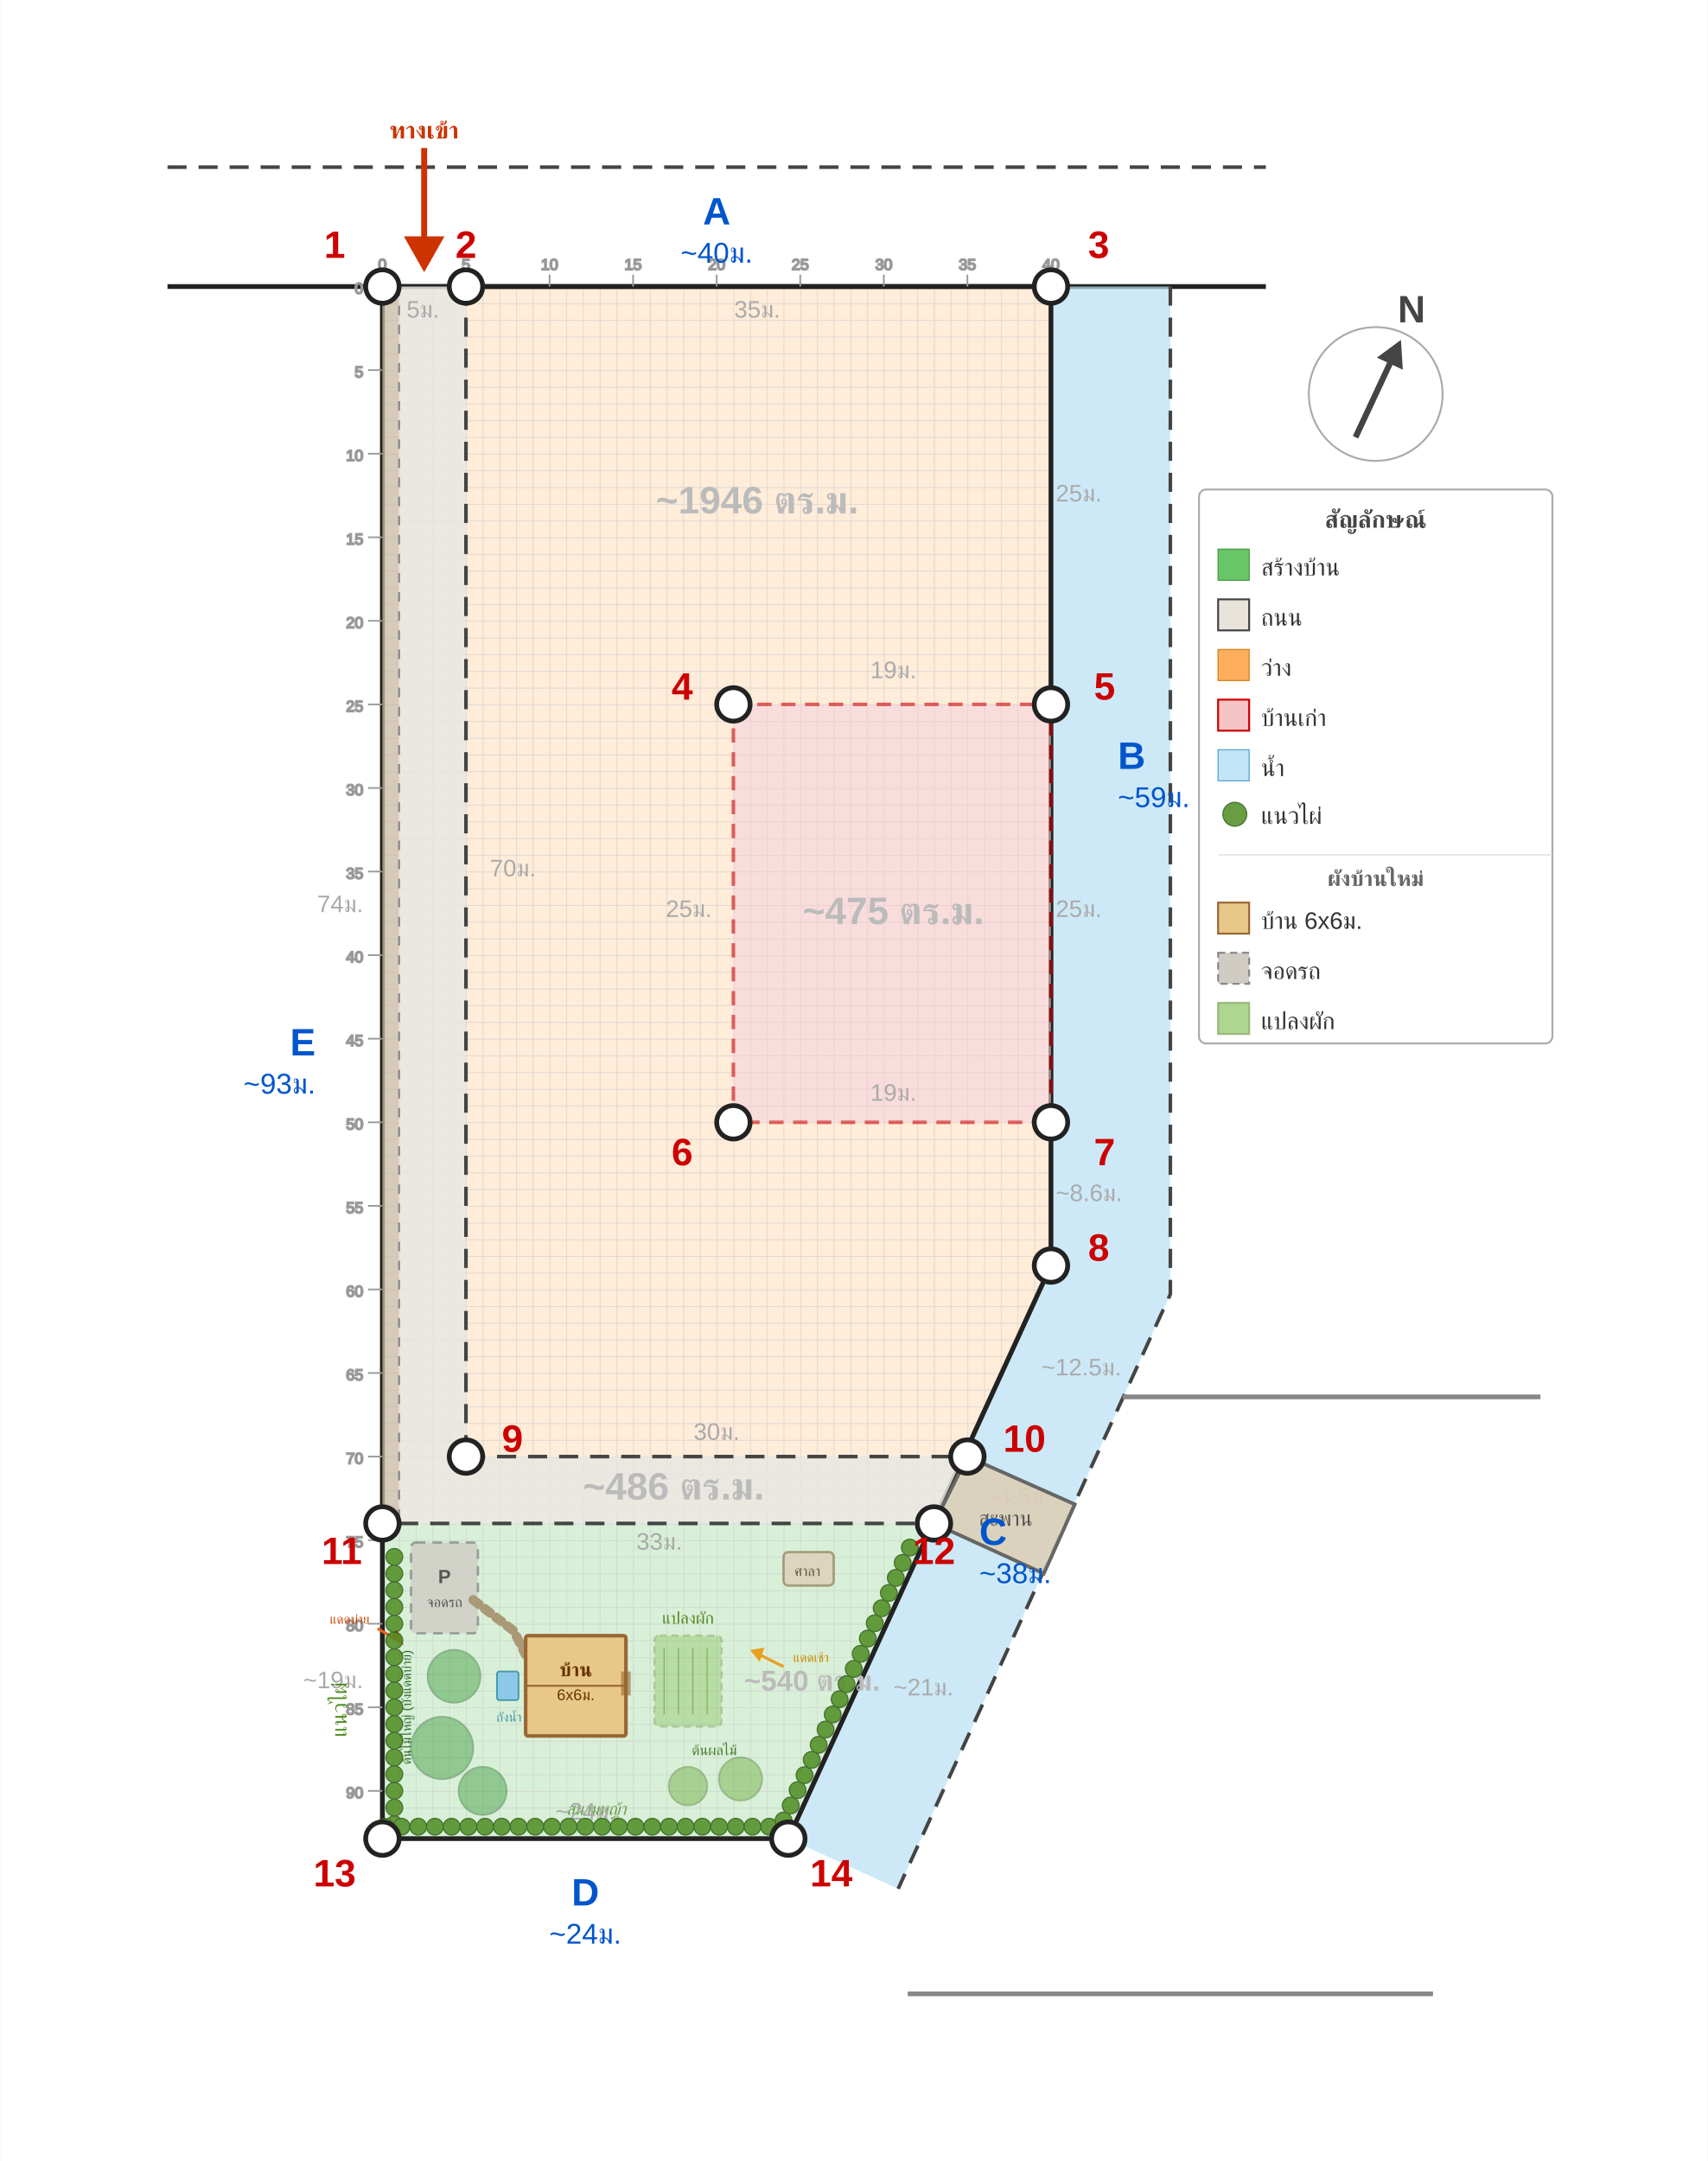
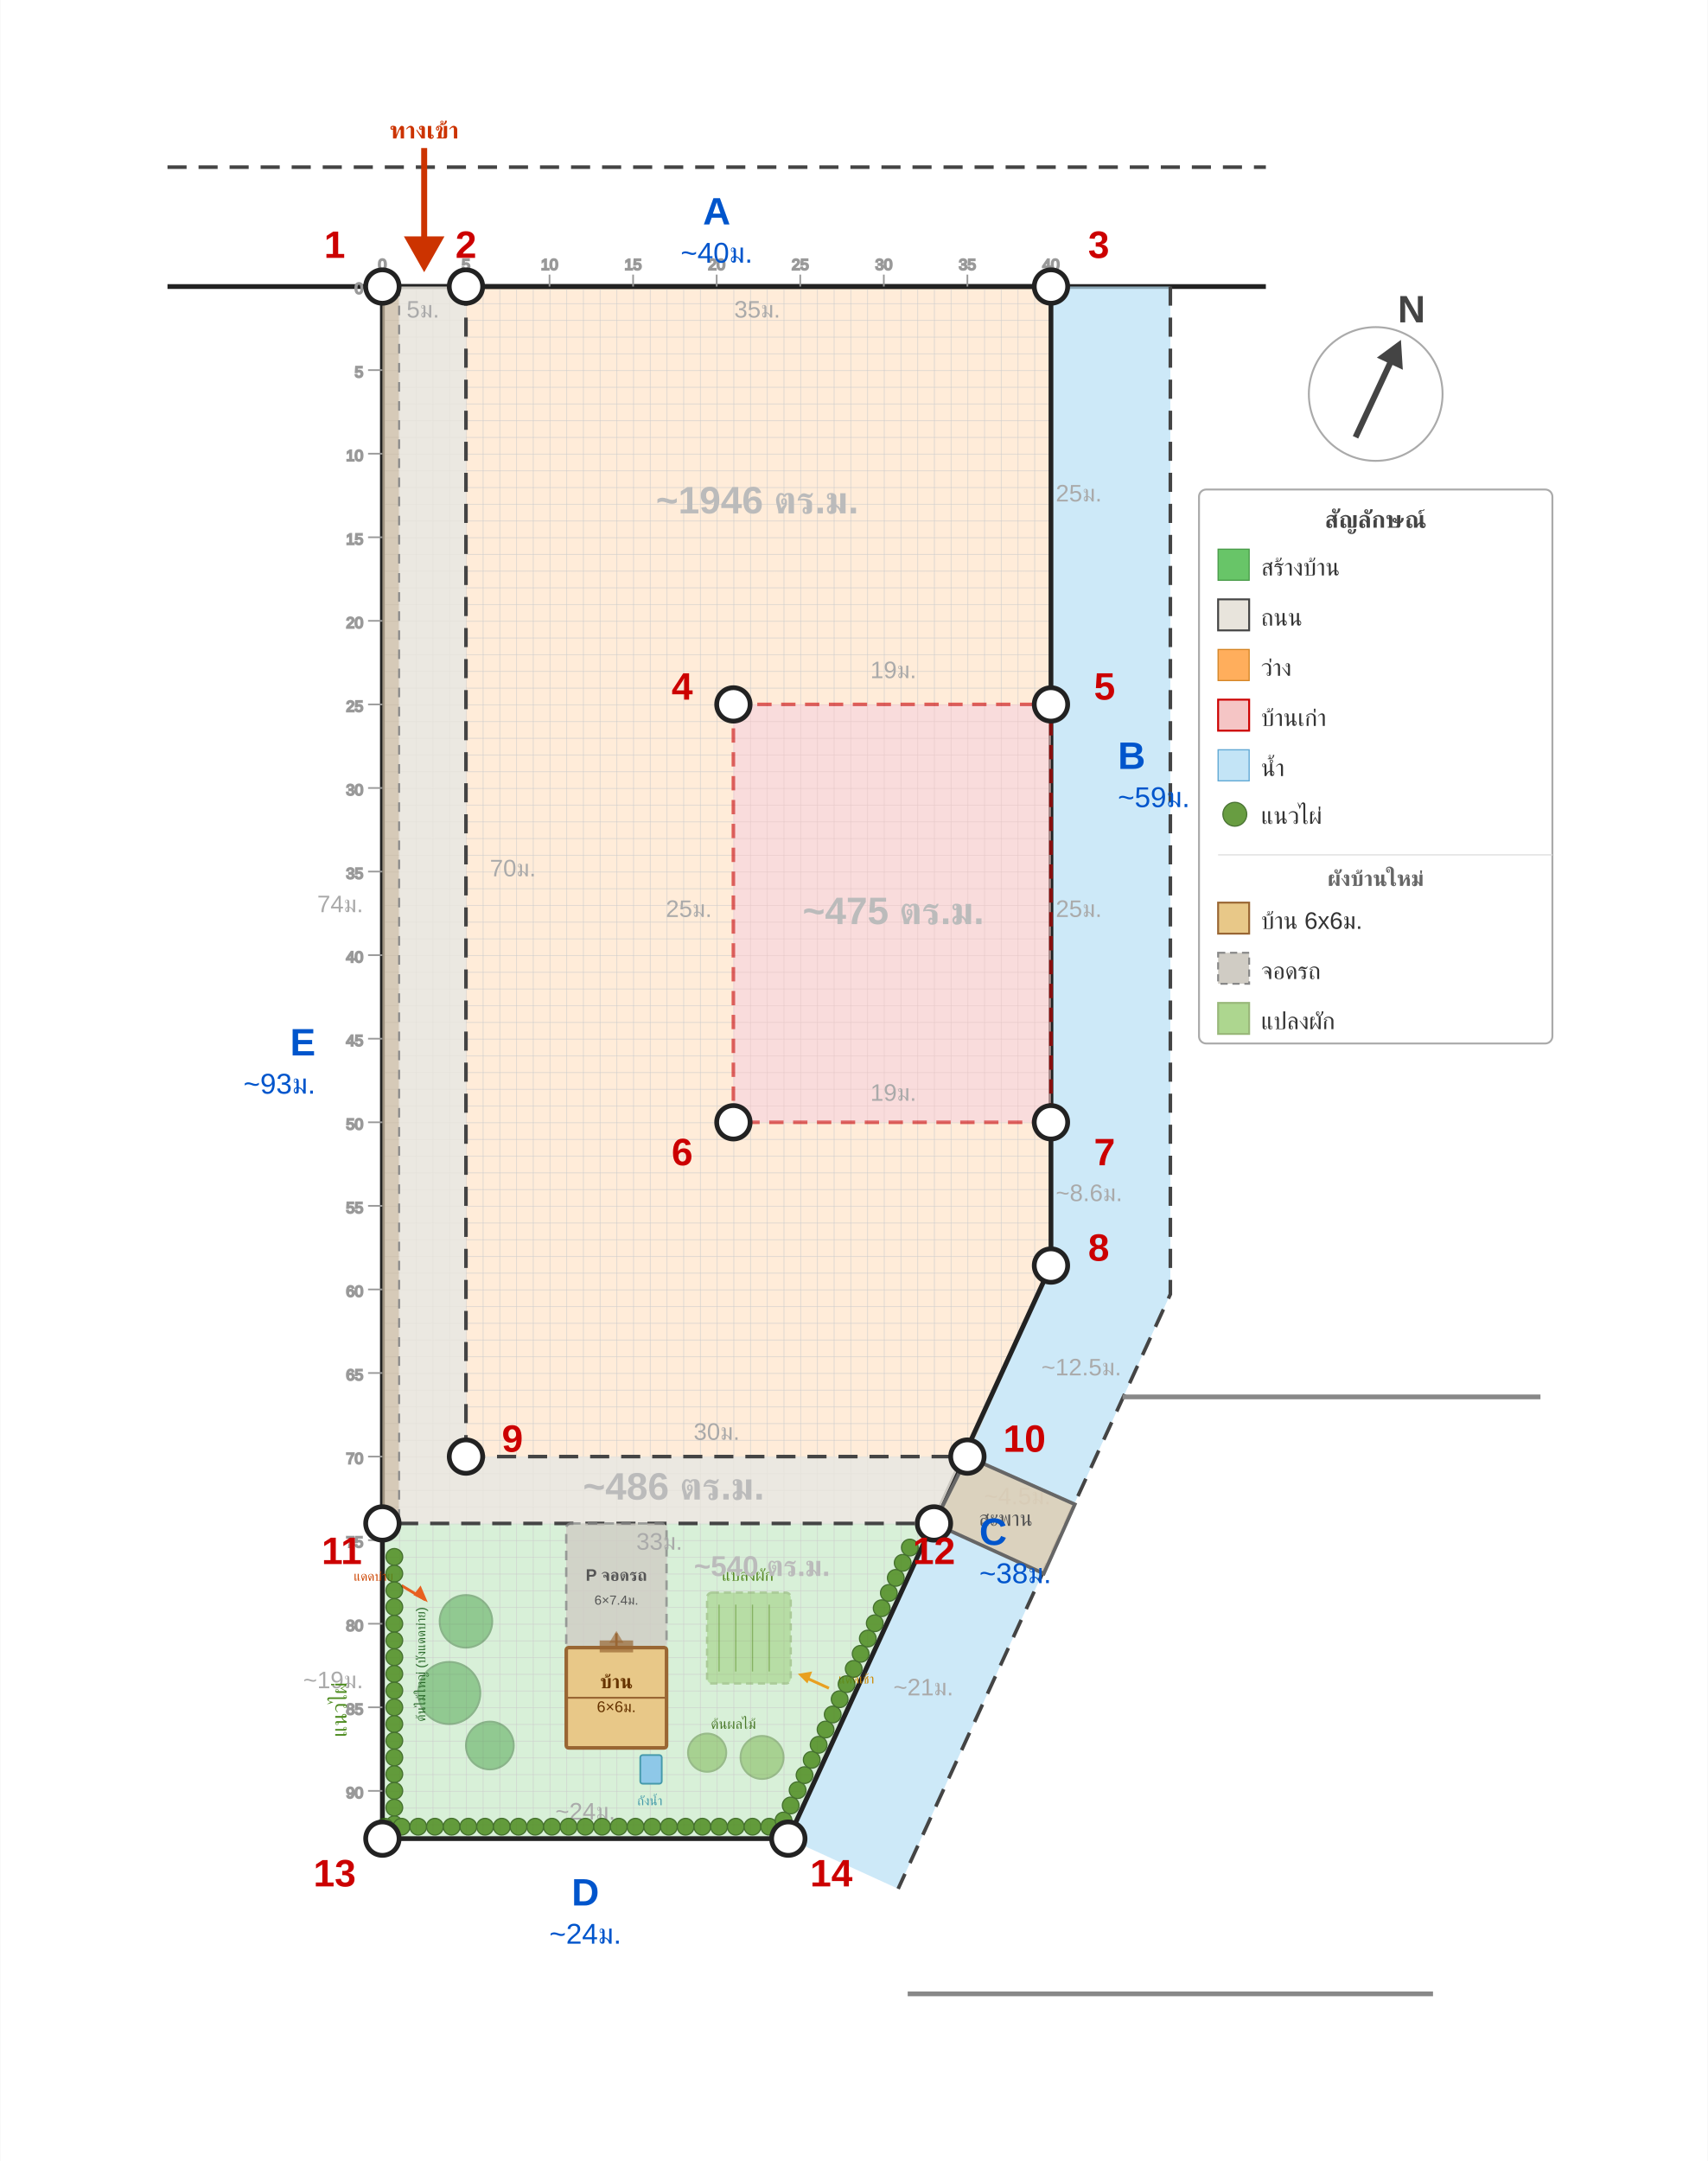
<svg xmlns="http://www.w3.org/2000/svg" viewBox="-10 10 715 905" width="1610" height="2037">
  <rect x="-10" y="10" width="715" height="905" fill="white" />
  <defs>
    <pattern id="grid1m" x="150" y="130" width="7" height="7" patternUnits="userSpaceOnUse">
      <line x1="0" y1="0" x2="7" y2="0" stroke="#ccc" stroke-width="0.4" />
      <line x1="0" y1="0" x2="0" y2="7" stroke="#ccc" stroke-width="0.4" />
    </pattern>
  </defs>
  <line x1="60" y1="80" x2="520" y2="80" stroke="#444" stroke-width="1.5" stroke-dasharray="8,5" />
  <line x1="60" y1="130" x2="520" y2="130" stroke="#222" stroke-width="2" />
  <polygon points="430,130 480,130 480,552 366,801 320,780 430,540" fill="#b8dff5" stroke="none" opacity="0.7" />
  <polyline points="480,130 480,552 366,801" fill="none" stroke="#444" stroke-width="1.5" stroke-dasharray="8,5" />
  <polygon points="150,648 381,648 320,780 150,780" fill="#4dbb4d" opacity="0.22" stroke="none" />
  <polygon points="185,130 430,130 430,305 297,305 297,480 430,480 430,540 395,620 185,620" fill="#ffa040" opacity="0.20" stroke="none" />
  <polygon points="150,130 430,130 430,540 320,780 150,780" fill="url(#grid1m)" stroke="none" />
  <polygon points="       150,130       430,130       430,540       320,780       150,780     " fill="none" stroke="#222" stroke-width="2" stroke-linejoin="round" />
  <g stroke="#999" stroke-width="0.7" fill="#999" font-family="Arial" font-size="6.5" text-anchor="middle">
    <line x1="150" y1="125" x2="150" y2="130" />
    <text x="150" y="123">0</text>
    <line x1="185" y1="125" x2="185" y2="130" />
    <text x="185" y="123">5</text>
    <line x1="220" y1="125" x2="220" y2="130" />
    <text x="220" y="123">10</text>
    <line x1="255" y1="125" x2="255" y2="130" />
    <text x="255" y="123">15</text>
    <line x1="290" y1="125" x2="290" y2="130" />
    <text x="290" y="123">20</text>
    <line x1="325" y1="125" x2="325" y2="130" />
    <text x="325" y="123">25</text>
    <line x1="360" y1="125" x2="360" y2="130" />
    <text x="360" y="123">30</text>
    <line x1="395" y1="125" x2="395" y2="130" />
    <text x="395" y="123">35</text>
    <line x1="430" y1="125" x2="430" y2="130" />
    <text x="430" y="123">40</text>
  </g>
  <g stroke="#999" stroke-width="0.7" fill="#999" font-family="Arial" font-size="6.5" text-anchor="end">
    <line x1="144" y1="130" x2="150" y2="130" />
    <text x="142" y="133">0</text>
    <line x1="144" y1="165" x2="150" y2="165" />
    <text x="142" y="168">5</text>
    <line x1="144" y1="200" x2="150" y2="200" />
    <text x="142" y="203">10</text>
    <line x1="144" y1="235" x2="150" y2="235" />
    <text x="142" y="238">15</text>
    <line x1="144" y1="270" x2="150" y2="270" />
    <text x="142" y="273">20</text>
    <line x1="144" y1="305" x2="150" y2="305" />
    <text x="142" y="308">25</text>
    <line x1="144" y1="340" x2="150" y2="340" />
    <text x="142" y="343">30</text>
    <line x1="144" y1="375" x2="150" y2="375" />
    <text x="142" y="378">35</text>
    <line x1="144" y1="410" x2="150" y2="410" />
    <text x="142" y="413">40</text>
    <line x1="144" y1="445" x2="150" y2="445" />
    <text x="142" y="448">45</text>
    <line x1="144" y1="480" x2="150" y2="480" />
    <text x="142" y="483">50</text>
    <line x1="144" y1="515" x2="150" y2="515" />
    <text x="142" y="518">55</text>
    <line x1="144" y1="550" x2="150" y2="550" />
    <text x="142" y="553">60</text>
    <line x1="144" y1="585" x2="150" y2="585" />
    <text x="142" y="588">65</text>
    <line x1="144" y1="620" x2="150" y2="620" />
    <text x="142" y="623">70</text>
    <line x1="144" y1="655" x2="150" y2="655" />
    <text x="142" y="658">75</text>
    <line x1="144" y1="690" x2="150" y2="690" />
    <text x="142" y="693">80</text>
    <line x1="144" y1="725" x2="150" y2="725" />
    <text x="142" y="728">85</text>
    <line x1="144" y1="760" x2="150" y2="760" />
    <text x="142" y="763">90</text>
  </g>
  <rect x="150" y="130" width="7" height="518" fill="#c8b8a0" opacity="0.75" />
  <rect x="157" y="130" width="28" height="490" fill="#e8e4dc" opacity="0.85" />
  <polygon points="157,620 393.3,620 380.5,648 157,648" fill="#e8e4dc" opacity="0.85" />
  <line x1="185" y1="130" x2="185" y2="620" stroke="#444" stroke-width="1.5" stroke-dasharray="8,5" />
  <line x1="157" y1="130" x2="157" y2="648" stroke="#888" stroke-width="0.8" stroke-dasharray="4,4" />
  <line x1="185" y1="620" x2="393.3" y2="620" stroke="#444" stroke-width="1.5" stroke-dasharray="8,5" />
  <line x1="157" y1="648" x2="380.5" y2="648" stroke="#444" stroke-width="1.5" stroke-dasharray="8,5" />
  <rect x="297" y="305" width="133" height="175" fill="#f5c5c5" opacity="0.6" stroke="#c00" stroke-width="1.5" stroke-dasharray="6,4" />
-   <rect x="162" y="656" width="28" height="38" fill="#d0ccc4" opacity="0.8" stroke="#888" stroke-width="1" stroke-dasharray="4,3" rx="2" />
-   <text x="176" y="673" font-family="Arial" font-size="8" font-weight="bold" fill="#555" text-anchor="middle">P</text>
-   <text x="176" y="683" font-family="Arial" font-size="6" fill="#555" text-anchor="middle">จอดรถ</text>
-   <path d="M188,680 L205,693 L210,703" fill="none" stroke="#aa9977" stroke-width="4" stroke-dasharray="3,3" stroke-linecap="round" />
-   <rect x="210" y="695" width="42" height="42" fill="#e8c888" stroke="#996633" stroke-width="1.5" rx="1" />
-   <line x1="210" y1="716" x2="252" y2="716" stroke="#996633" stroke-width="0.8" />
-   <rect x="250" y="710" width="4" height="10" fill="#996633" opacity="0.6" stroke="none" />
-   <text x="231" y="712" font-family="Arial" font-size="8" font-weight="bold" fill="#663300" text-anchor="middle">บ้าน</text>
-   <text x="231" y="722" font-family="Arial" font-size="6.5" fill="#663300" text-anchor="middle">6x6ม.</text>
-   <rect x="198" y="710" width="9" height="12" fill="#8ec8e8" stroke="#4499aa" stroke-width="0.7" rx="1" />
-   <text x="203" y="731" font-family="Arial" font-size="5.5" fill="#4499aa" text-anchor="middle">ถังน้ำ</text>
-   <rect x="264" y="695" width="28" height="38" fill="#77bb44" opacity="0.35" stroke="#558822" stroke-width="1" stroke-dasharray="3,2" rx="2" />
-   <line x1="268" y1="700" x2="268" y2="728" stroke="#558822" stroke-width="0.5" opacity="0.5" />
-   <line x1="274" y1="700" x2="274" y2="728" stroke="#558822" stroke-width="0.5" opacity="0.5" />
-   <line x1="280" y1="700" x2="280" y2="728" stroke="#558822" stroke-width="0.5" opacity="0.5" />
-   <line x1="286" y1="700" x2="286" y2="728" stroke="#558822" stroke-width="0.5" opacity="0.5" />
-   <text x="278" y="690" font-family="Arial" font-size="7" fill="#558822" text-anchor="middle">แปลงผัก</text>
-   <circle cx="180" cy="712" r="11" fill="#3a9a3a" opacity="0.45" stroke="#2a6a2a" stroke-width="0.8" />
-   <circle cx="175" cy="742" r="13" fill="#3a9a3a" opacity="0.45" stroke="#2a6a2a" stroke-width="0.8" />
-   <circle cx="192" cy="760" r="10" fill="#3a9a3a" opacity="0.45" stroke="#2a6a2a" stroke-width="0.8" />
-   <text x="162" y="725" font-family="Arial" font-size="5.5" fill="#2a6a2a" text-anchor="middle" transform="rotate(-90,162,725)">ต้นไม้ใหญ่ (บังแดดบ่าย)</text>
-   <rect x="318" y="660" width="21" height="14" fill="#ddd0b8" opacity="0.8" stroke="#998866" stroke-width="1" rx="2" />
-   <text x="328" y="670" font-family="Arial" font-size="6" fill="#665544" text-anchor="middle">ศาลา</text>
-   <circle cx="278" cy="758" r="8" fill="#6aaa3a" opacity="0.45" stroke="#4a7a2a" stroke-width="0.8" />
-   <circle cx="300" cy="755" r="9" fill="#6aaa3a" opacity="0.45" stroke="#4a7a2a" stroke-width="0.8" />
-   <text x="289" y="745" font-family="Arial" font-size="6" fill="#4a7a2a" text-anchor="middle">ต้นผลไม้</text>
-   <text x="240" y="770" font-family="Arial" font-size="7" fill="#6a9a4a" text-anchor="middle" font-style="italic">สนามหญ้า</text>
-   <g transform="translate(300,700)">
-     <line x1="18" y1="8" x2="6" y2="2" stroke="#e8a020" stroke-width="1.2" />
-     <polygon points="4,1 10,0 8,6" fill="#e8a020" />
-     <text x="22" y="6" font-family="Arial" font-size="5.5" fill="#cc8800">แดดเช้า</text>
-   </g>
-   <g transform="translate(158,698)">
+   <rect x="227" y="648" width="42" height="52" fill="#d0ccc4" opacity="0.8" stroke="#888" stroke-width="1" stroke-dasharray="4,3" rx="2" />
+   <text x="248" y="672" font-family="Arial" font-size="7" font-weight="bold" fill="#555" text-anchor="middle">P จอดรถ</text>
+   <text x="248" y="682" font-family="Arial" font-size="5.5" fill="#555" text-anchor="middle">6×7.4ม.</text>
+   <rect x="227" y="700" width="42" height="42" fill="#e8c888" stroke="#996633" stroke-width="1.5" rx="1" />
+   <line x1="227" y1="721" x2="269" y2="721" stroke="#996633" stroke-width="0.8" />
+   <rect x="241" y="697" width="14" height="5" fill="#996633" opacity="0.7" stroke="none" />
+   <line x1="248" y1="700" x2="248" y2="694" stroke="#996633" stroke-width="1" marker-end="none" />
+   <polygon points="248,693 245,698 251,698" fill="#996633" opacity="0.6" />
+   <text x="248" y="717" font-family="Arial" font-size="8" font-weight="bold" fill="#663300" text-anchor="middle">บ้าน</text>
+   <text x="248" y="727" font-family="Arial" font-size="6.5" fill="#663300" text-anchor="middle">6×6ม.</text>
+   <rect x="258" y="745" width="9" height="12" fill="#8ec8e8" stroke="#4499aa" stroke-width="0.7" rx="1" />
+   <text x="262" y="766" font-family="Arial" font-size="5.5" fill="#4499aa" text-anchor="middle">ถังน้ำ</text>
+   <rect x="286" y="677" width="35" height="38" fill="#77bb44" opacity="0.35" stroke="#558822" stroke-width="1" stroke-dasharray="3,2" rx="2" />
+   <line x1="291" y1="682" x2="291" y2="710" stroke="#558822" stroke-width="0.5" opacity="0.5" />
+   <line x1="298" y1="682" x2="298" y2="710" stroke="#558822" stroke-width="0.5" opacity="0.5" />
+   <line x1="305" y1="682" x2="305" y2="710" stroke="#558822" stroke-width="0.5" opacity="0.5" />
+   <line x1="312" y1="682" x2="312" y2="710" stroke="#558822" stroke-width="0.5" opacity="0.5" />
+   <text x="303" y="672" font-family="Arial" font-size="7" fill="#558822" text-anchor="middle">แปลงผัก</text>
+   <circle cx="185" cy="689" r="11" fill="#3a9a3a" opacity="0.45" stroke="#2a6a2a" stroke-width="0.8" />
+   <circle cx="178" cy="719" r="13" fill="#3a9a3a" opacity="0.45" stroke="#2a6a2a" stroke-width="0.8" />
+   <circle cx="195" cy="741" r="10" fill="#3a9a3a" opacity="0.45" stroke="#2a6a2a" stroke-width="0.8" />
+   <text x="168" y="707" font-family="Arial" font-size="5.5" fill="#2a6a2a" text-anchor="middle" transform="rotate(-90,168,707)">ต้นไม้ใหญ่ (บังแดดบ่าย)</text>
+   <circle cx="286" cy="744" r="8" fill="#6aaa3a" opacity="0.45" stroke="#4a7a2a" stroke-width="0.8" />
+   <circle cx="309" cy="746" r="9" fill="#6aaa3a" opacity="0.45" stroke="#4a7a2a" stroke-width="0.8" />
+   <text x="297" y="734" font-family="Arial" font-size="6" fill="#4a7a2a" text-anchor="middle">ต้นผลไม้</text>
+   <g transform="translate(321,710)">
+     <line x1="16" y1="7" x2="5" y2="2" stroke="#e8a020" stroke-width="1.2" />
+     <polygon points="3,1 9,0 7,5" fill="#e8a020" />
+     <text x="20" y="5" font-family="Arial" font-size="5.5" fill="#cc8800">แดดเช้า</text>
+   </g>
+   <g transform="translate(168,680)">
    <line x1="-10" y1="-6" x2="0" y2="0" stroke="#e86020" stroke-width="1.2" />
    <polygon points="1,1 -5,-2 -2,-6" fill="#e86020" />
    <text x="-30" y="-8" font-family="Arial" font-size="5.5" fill="#cc4400">แดดบ่าย</text>
  </g>
  <text x="272" y="638" font-family="Arial" font-size="16" font-weight="bold" fill="#bbb" text-anchor="middle">~486 ตร.ม.</text>
  <text x="364" y="397" font-family="Arial" font-size="16" font-weight="bold" fill="#bbb" text-anchor="middle">~475 ตร.ม.</text>
  <text x="307" y="225" font-family="Arial" font-size="16" font-weight="bold" fill="#bbb" text-anchor="middle">~1946 ตร.ม.</text>
-   <text x="330" y="718" font-family="Arial" font-size="12" font-weight="bold" fill="#bbb" text-anchor="middle">~540 ตร.ม.</text>
+   <text x="309" y="670" font-family="Arial" font-size="12" font-weight="bold" fill="#bbb" text-anchor="middle">~540 ตร.ม.</text>
  <g font-family="Arial" font-size="10" fill="#aaa">
    <text x="167" y="143" text-anchor="middle">5ม.</text>
    <text x="307" y="143" text-anchor="middle">35ม.</text>
    <text x="142" y="392" text-anchor="end">74ม.</text>
    <text x="142" y="717" text-anchor="end">~19ม.</text>
    <text x="235" y="772" text-anchor="middle">~24ม.</text>
    <text x="426" y="586" text-anchor="start">~12.5ม.</text>
    <text x="402" y="640" text-anchor="start">~4.5ม.</text>
    <text x="364" y="720" text-anchor="start">~21ม.</text>
    <text x="432" y="220" text-anchor="start">25ม.</text>
    <text x="432" y="394" text-anchor="start">25ม.</text>
    <text x="432" y="513" text-anchor="start">~8.6ม.</text>
    <text x="195" y="377" text-anchor="start">70ม.</text>
    <text x="290" y="613" text-anchor="middle">30ม.</text>
    <text x="266" y="659" text-anchor="middle">33ม.</text>
    <text x="364" y="294" text-anchor="middle">19ม.</text>
    <text x="288" y="394" text-anchor="end">25ม.</text>
    <text x="364" y="471" text-anchor="middle">19ม.</text>
  </g>
  <g id="bamboo-line" fill="#4e8c20" stroke="#2a5a10" stroke-width="0.5" opacity="0.85">
    <circle cx="155" cy="662" r="3.5" />
    <circle cx="155" cy="669" r="3.5" />
    <circle cx="155" cy="676" r="3.5" />
    <circle cx="155" cy="683" r="3.5" />
    <circle cx="155" cy="690" r="3.5" />
    <circle cx="155" cy="697" r="3.5" />
    <circle cx="155" cy="704" r="3.5" />
    <circle cx="155" cy="711" r="3.5" />
    <circle cx="155" cy="718" r="3.5" />
    <circle cx="155" cy="725" r="3.5" />
    <circle cx="155" cy="732" r="3.5" />
    <circle cx="155" cy="739" r="3.5" />
    <circle cx="155" cy="746" r="3.5" />
    <circle cx="155" cy="753" r="3.5" />
    <circle cx="155" cy="760" r="3.5" />
    <circle cx="155" cy="767" r="3.5" />
    <circle cx="155" cy="774" r="3.5" />
    <circle cx="151" cy="775" r="3.5" />
    <circle cx="158" cy="775" r="3.5" />
    <circle cx="165" cy="775" r="3.5" />
    <circle cx="172" cy="775" r="3.5" />
    <circle cx="179" cy="775" r="3.5" />
    <circle cx="186" cy="775" r="3.5" />
    <circle cx="193" cy="775" r="3.5" />
    <circle cx="200" cy="775" r="3.5" />
    <circle cx="207" cy="775" r="3.5" />
    <circle cx="214" cy="775" r="3.5" />
    <circle cx="221" cy="775" r="3.5" />
    <circle cx="228" cy="775" r="3.5" />
    <circle cx="235" cy="775" r="3.5" />
    <circle cx="242" cy="775" r="3.5" />
    <circle cx="249" cy="775" r="3.5" />
    <circle cx="256" cy="775" r="3.5" />
    <circle cx="263" cy="775" r="3.5" />
    <circle cx="270" cy="775" r="3.5" />
    <circle cx="277" cy="775" r="3.5" />
    <circle cx="284" cy="775" r="3.5" />
    <circle cx="291" cy="775" r="3.5" />
    <circle cx="298" cy="775" r="3.5" />
    <circle cx="305" cy="775" r="3.5" />
    <circle cx="312" cy="775" r="3.5" />
    <circle cx="319" cy="775" r="3.5" />
    <circle cx="318.0" cy="772.4" r="3.5" />
    <circle cx="321.0" cy="766.1" r="3.5" />
    <circle cx="323.9" cy="759.7" r="3.5" />
    <circle cx="326.8" cy="753.4" r="3.5" />
    <circle cx="329.8" cy="747.0" r="3.5" />
    <circle cx="332.7" cy="740.7" r="3.5" />
    <circle cx="335.6" cy="734.3" r="3.5" />
    <circle cx="338.6" cy="728.0" r="3.5" />
    <circle cx="341.5" cy="721.6" r="3.5" />
    <circle cx="344.4" cy="715.3" r="3.5" />
    <circle cx="347.4" cy="708.9" r="3.5" />
    <circle cx="350.3" cy="702.6" r="3.5" />
    <circle cx="353.3" cy="696.2" r="3.5" />
    <circle cx="356.2" cy="689.8" r="3.5" />
    <circle cx="359.1" cy="683.5" r="3.5" />
    <circle cx="362.1" cy="677.1" r="3.5" />
    <circle cx="365.0" cy="670.8" r="3.5" />
    <circle cx="367.9" cy="664.5" r="3.5" />
    <circle cx="370.9" cy="658.1" r="3.5" />
  </g>
  <text x="135" y="726" font-family="Arial" font-size="9" fill="#4e8c20" text-anchor="middle" transform="rotate(-90,135,726)">แนวไผ่</text>
  <polygon points="395,620 440,640 427,669 381,648" fill="#ddd0b8" fill-opacity="0.9" stroke="#666" stroke-width="1.5" />
  <text x="411" y="649" font-family="Arial" font-size="9" fill="#555" text-anchor="middle">สะพาน</text>
  <line x1="460" y1="595" x2="635" y2="595" stroke="#888" stroke-width="2" />
  <line x1="370" y1="845" x2="590" y2="845" stroke="#888" stroke-width="2" />
  <circle cx="150" cy="130" r="7" fill="white" stroke="#222" stroke-width="2" />
  <circle cx="430" cy="130" r="7" fill="white" stroke="#222" stroke-width="2" />
  <circle cx="430" cy="540" r="7" fill="white" stroke="#222" stroke-width="2" />
  <circle cx="320" cy="780" r="7" fill="white" stroke="#222" stroke-width="2" />
  <circle cx="150" cy="780" r="7" fill="white" stroke="#222" stroke-width="2" />
  <circle cx="185" cy="130" r="7" fill="white" stroke="#222" stroke-width="2" />
  <circle cx="185" cy="620" r="7" fill="white" stroke="#222" stroke-width="2" />
  <circle cx="395" cy="620" r="7" fill="white" stroke="#222" stroke-width="2" />
  <circle cx="150" cy="648" r="7" fill="white" stroke="#222" stroke-width="2" />
  <circle cx="381" cy="648" r="7" fill="white" stroke="#222" stroke-width="2" />
  <circle cx="297" cy="305" r="7" fill="white" stroke="#222" stroke-width="2" />
  <circle cx="430" cy="305" r="7" fill="white" stroke="#222" stroke-width="2" />
  <circle cx="297" cy="480" r="7" fill="white" stroke="#222" stroke-width="2" />
  <circle cx="430" cy="480" r="7" fill="white" stroke="#222" stroke-width="2" />
  <text x="130" y="118" font-family="Arial" font-size="16" font-weight="bold" fill="#c00" text-anchor="middle">1</text>
  <text x="185" y="118" font-family="Arial" font-size="16" font-weight="bold" fill="#c00" text-anchor="middle">2</text>
  <text x="450" y="118" font-family="Arial" font-size="16" font-weight="bold" fill="#c00" text-anchor="middle">3</text>
  <text x="280" y="303" font-family="Arial" font-size="16" font-weight="bold" fill="#c00" text-anchor="end">4</text>
  <text x="448" y="303" font-family="Arial" font-size="16" font-weight="bold" fill="#c00" text-anchor="start">5</text>
  <text x="280" y="498" font-family="Arial" font-size="16" font-weight="bold" fill="#c00" text-anchor="end">6</text>
  <text x="448" y="498" font-family="Arial" font-size="16" font-weight="bold" fill="#c00" text-anchor="start">7</text>
  <text x="450" y="538" font-family="Arial" font-size="16" font-weight="bold" fill="#c00" text-anchor="middle">8</text>
  <text x="200" y="618" font-family="Arial" font-size="16" font-weight="bold" fill="#c00" text-anchor="start">9</text>
  <text x="410" y="618" font-family="Arial" font-size="16" font-weight="bold" fill="#c00" text-anchor="start">10</text>
  <text x="133" y="665" font-family="Arial" font-size="16" font-weight="bold" fill="#c00" text-anchor="middle">11</text>
  <text x="381" y="665" font-family="Arial" font-size="16" font-weight="bold" fill="#c00" text-anchor="middle">12</text>
  <text x="130" y="800" font-family="Arial" font-size="16" font-weight="bold" fill="#c00" text-anchor="middle">13</text>
  <text x="338" y="800" font-family="Arial" font-size="16" font-weight="bold" fill="#c00" text-anchor="middle">14</text>
  <text x="290" y="104" font-family="Arial" font-size="16" font-weight="bold" fill="#0055cc" text-anchor="middle">A</text>
  <text x="290" y="120" font-family="Arial" font-size="12" fill="#0055cc" text-anchor="middle">~40ม.</text>
  <text x="458" y="332" font-family="Arial" font-size="16" font-weight="bold" fill="#0055cc" text-anchor="start">B</text>
  <text x="458" y="348" font-family="Arial" font-size="12" fill="#0055cc" text-anchor="start">~59ม.</text>
  <text x="400" y="657" font-family="Arial" font-size="16" font-weight="bold" fill="#0055cc" text-anchor="start">C</text>
  <text x="400" y="673" font-family="Arial" font-size="12" fill="#0055cc" text-anchor="start">~38ม.</text>
  <text x="235" y="808" font-family="Arial" font-size="16" font-weight="bold" fill="#0055cc" text-anchor="middle">D</text>
  <text x="235" y="824" font-family="Arial" font-size="12" fill="#0055cc" text-anchor="middle">~24ม.</text>
  <text x="122" y="452" font-family="Arial" font-size="16" font-weight="bold" fill="#0055cc" text-anchor="end">E</text>
  <text x="122" y="468" font-family="Arial" font-size="12" fill="#0055cc" text-anchor="end">~93ม.</text>
  <text x="167.5" y="68" font-family="Arial" font-size="10" font-weight="bold" fill="#cc3300" text-anchor="middle">ทางเข้า</text>
  <line x1="167.5" y1="72" x2="167.5" y2="110" stroke="#cc3300" stroke-width="2.5" />
  <polygon points="167.5,124 159,109 176,109" fill="#cc3300" />
  <g transform="translate(566,175)">
    <g transform="rotate(25)">
      <line x1="0" y1="20" x2="0" y2="-20" stroke="#444" stroke-width="2.5" />
      <polygon points="0,-25 -6,-14 6,-14" fill="#444" />
    </g>
    <text x="15" y="-30" font-family="Arial" font-size="16" font-weight="bold" fill="#444" text-anchor="middle">N</text>
    <circle cx="0" cy="0" r="28" fill="none" stroke="#aaa" stroke-width="0.8" />
  </g>
  <rect x="492" y="215" width="148" height="232" fill="white" stroke="#aaa" stroke-width="0.8" rx="3" />
  <text x="566" y="231" font-family="Arial" font-size="10" font-weight="bold" fill="#444" text-anchor="middle">สัญลักษณ์</text>
  <rect x="500" y="240" width="13" height="13" fill="#4dbb4d" opacity="0.85" stroke="#2a8a2a" stroke-width="0.5" />
  <text x="518" y="251" font-family="Arial" font-size="10" fill="#333">สร้างบ้าน</text>
  <rect x="500" y="261" width="13" height="13" fill="#e8e4dc" stroke="#444" stroke-width="0.8" />
  <text x="518" y="272" font-family="Arial" font-size="10" fill="#333">ถนน</text>
  <rect x="500" y="282" width="13" height="13" fill="#ffa040" opacity="0.85" stroke="#cc7000" stroke-width="0.5" />
  <text x="518" y="293" font-family="Arial" font-size="10" fill="#333">ว่าง</text>
  <rect x="500" y="303" width="13" height="13" fill="#f5c5c5" stroke="#c00" stroke-width="0.8" />
  <text x="518" y="314" font-family="Arial" font-size="10" fill="#333">บ้านเก่า</text>
  <rect x="500" y="324" width="13" height="13" fill="#b8dff5" opacity="0.85" stroke="#4499cc" stroke-width="0.5" />
  <text x="518" y="335" font-family="Arial" font-size="10" fill="#333">น้ำ</text>
  <circle cx="507" cy="351" r="5" fill="#4e8c20" stroke="#2a5a10" stroke-width="0.5" opacity="0.85" />
  <text x="518" y="355" font-family="Arial" font-size="10" fill="#333">แนวไผ่</text>
  <line x1="500" y1="368" x2="640" y2="368" stroke="#ddd" stroke-width="0.5" />
  <text x="566" y="381" font-family="Arial" font-size="9" font-weight="bold" fill="#666" text-anchor="middle">ผังบ้านใหม่</text>
  <rect x="500" y="388" width="13" height="13" fill="#e8c888" stroke="#996633" stroke-width="0.8" />
  <text x="518" y="399" font-family="Arial" font-size="10" fill="#333">บ้าน 6x6ม.</text>
  <rect x="500" y="409" width="13" height="13" fill="#d0ccc4" stroke="#888" stroke-width="0.8" stroke-dasharray="3,2" />
  <text x="518" y="420" font-family="Arial" font-size="10" fill="#333">จอดรถ</text>
  <rect x="500" y="430" width="13" height="13" fill="#77bb44" opacity="0.6" stroke="#558822" stroke-width="0.8" />
  <text x="518" y="441" font-family="Arial" font-size="10" fill="#333">แปลงผัก</text>
</svg>
